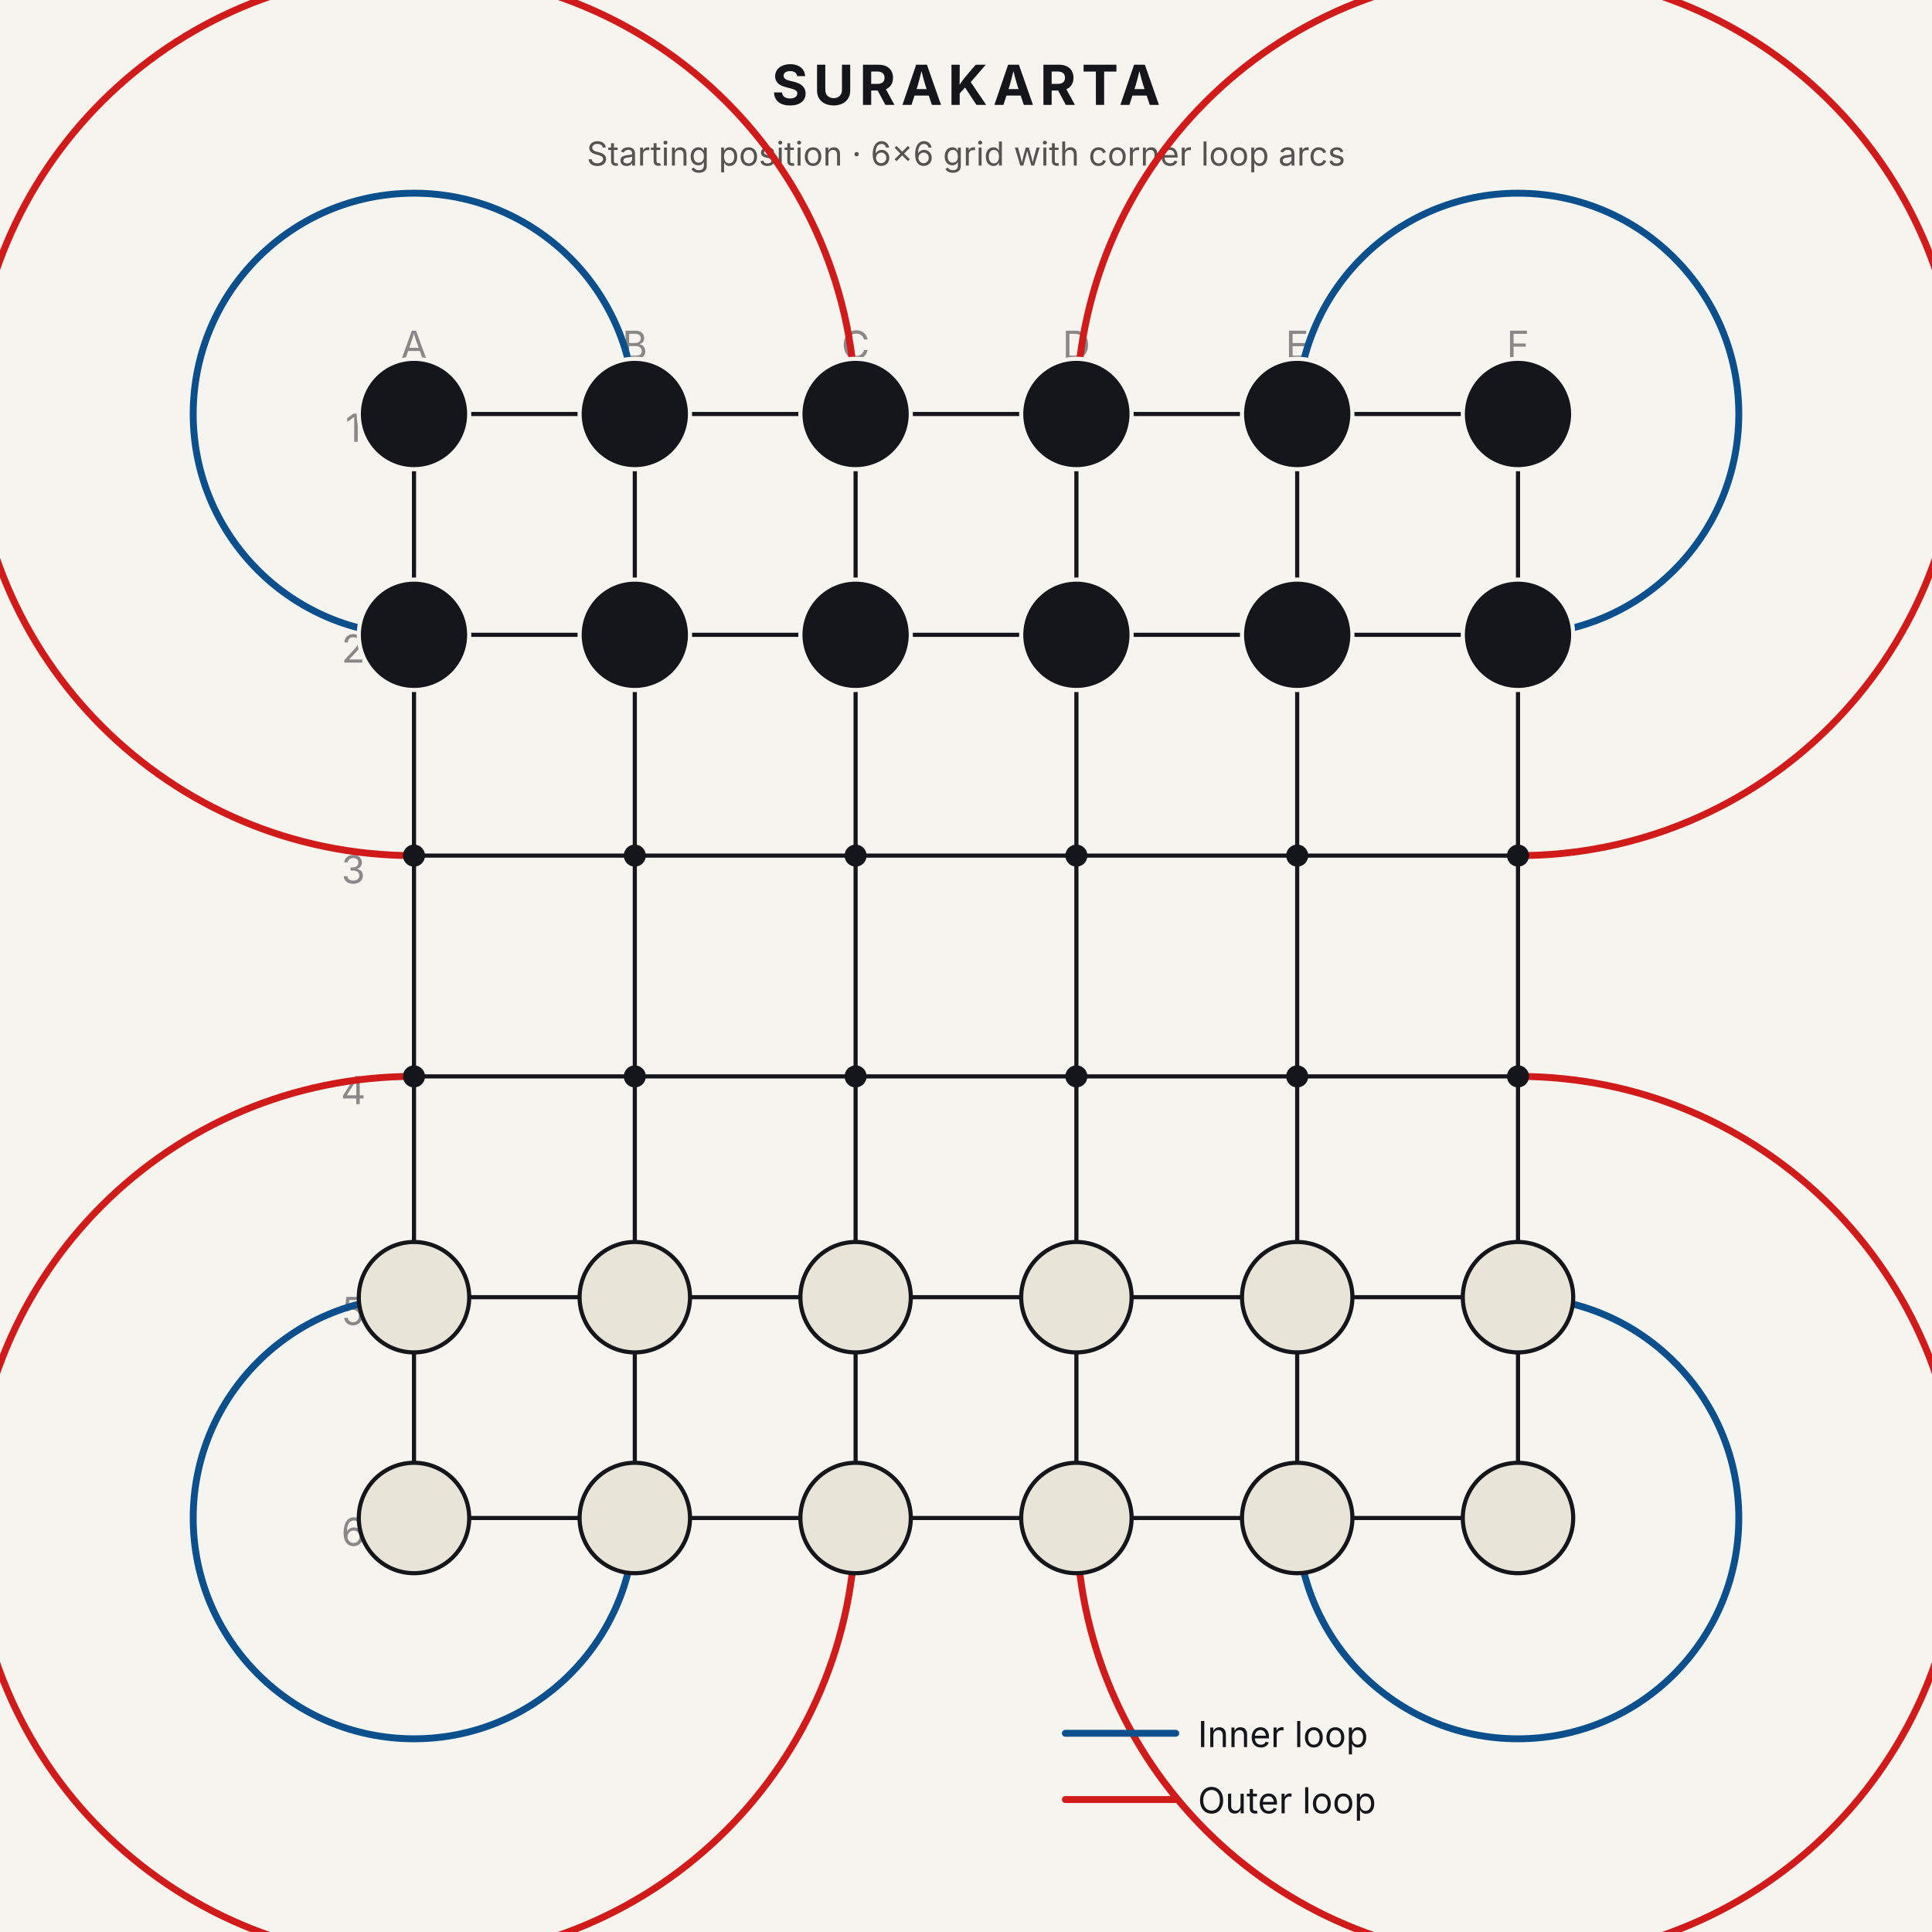
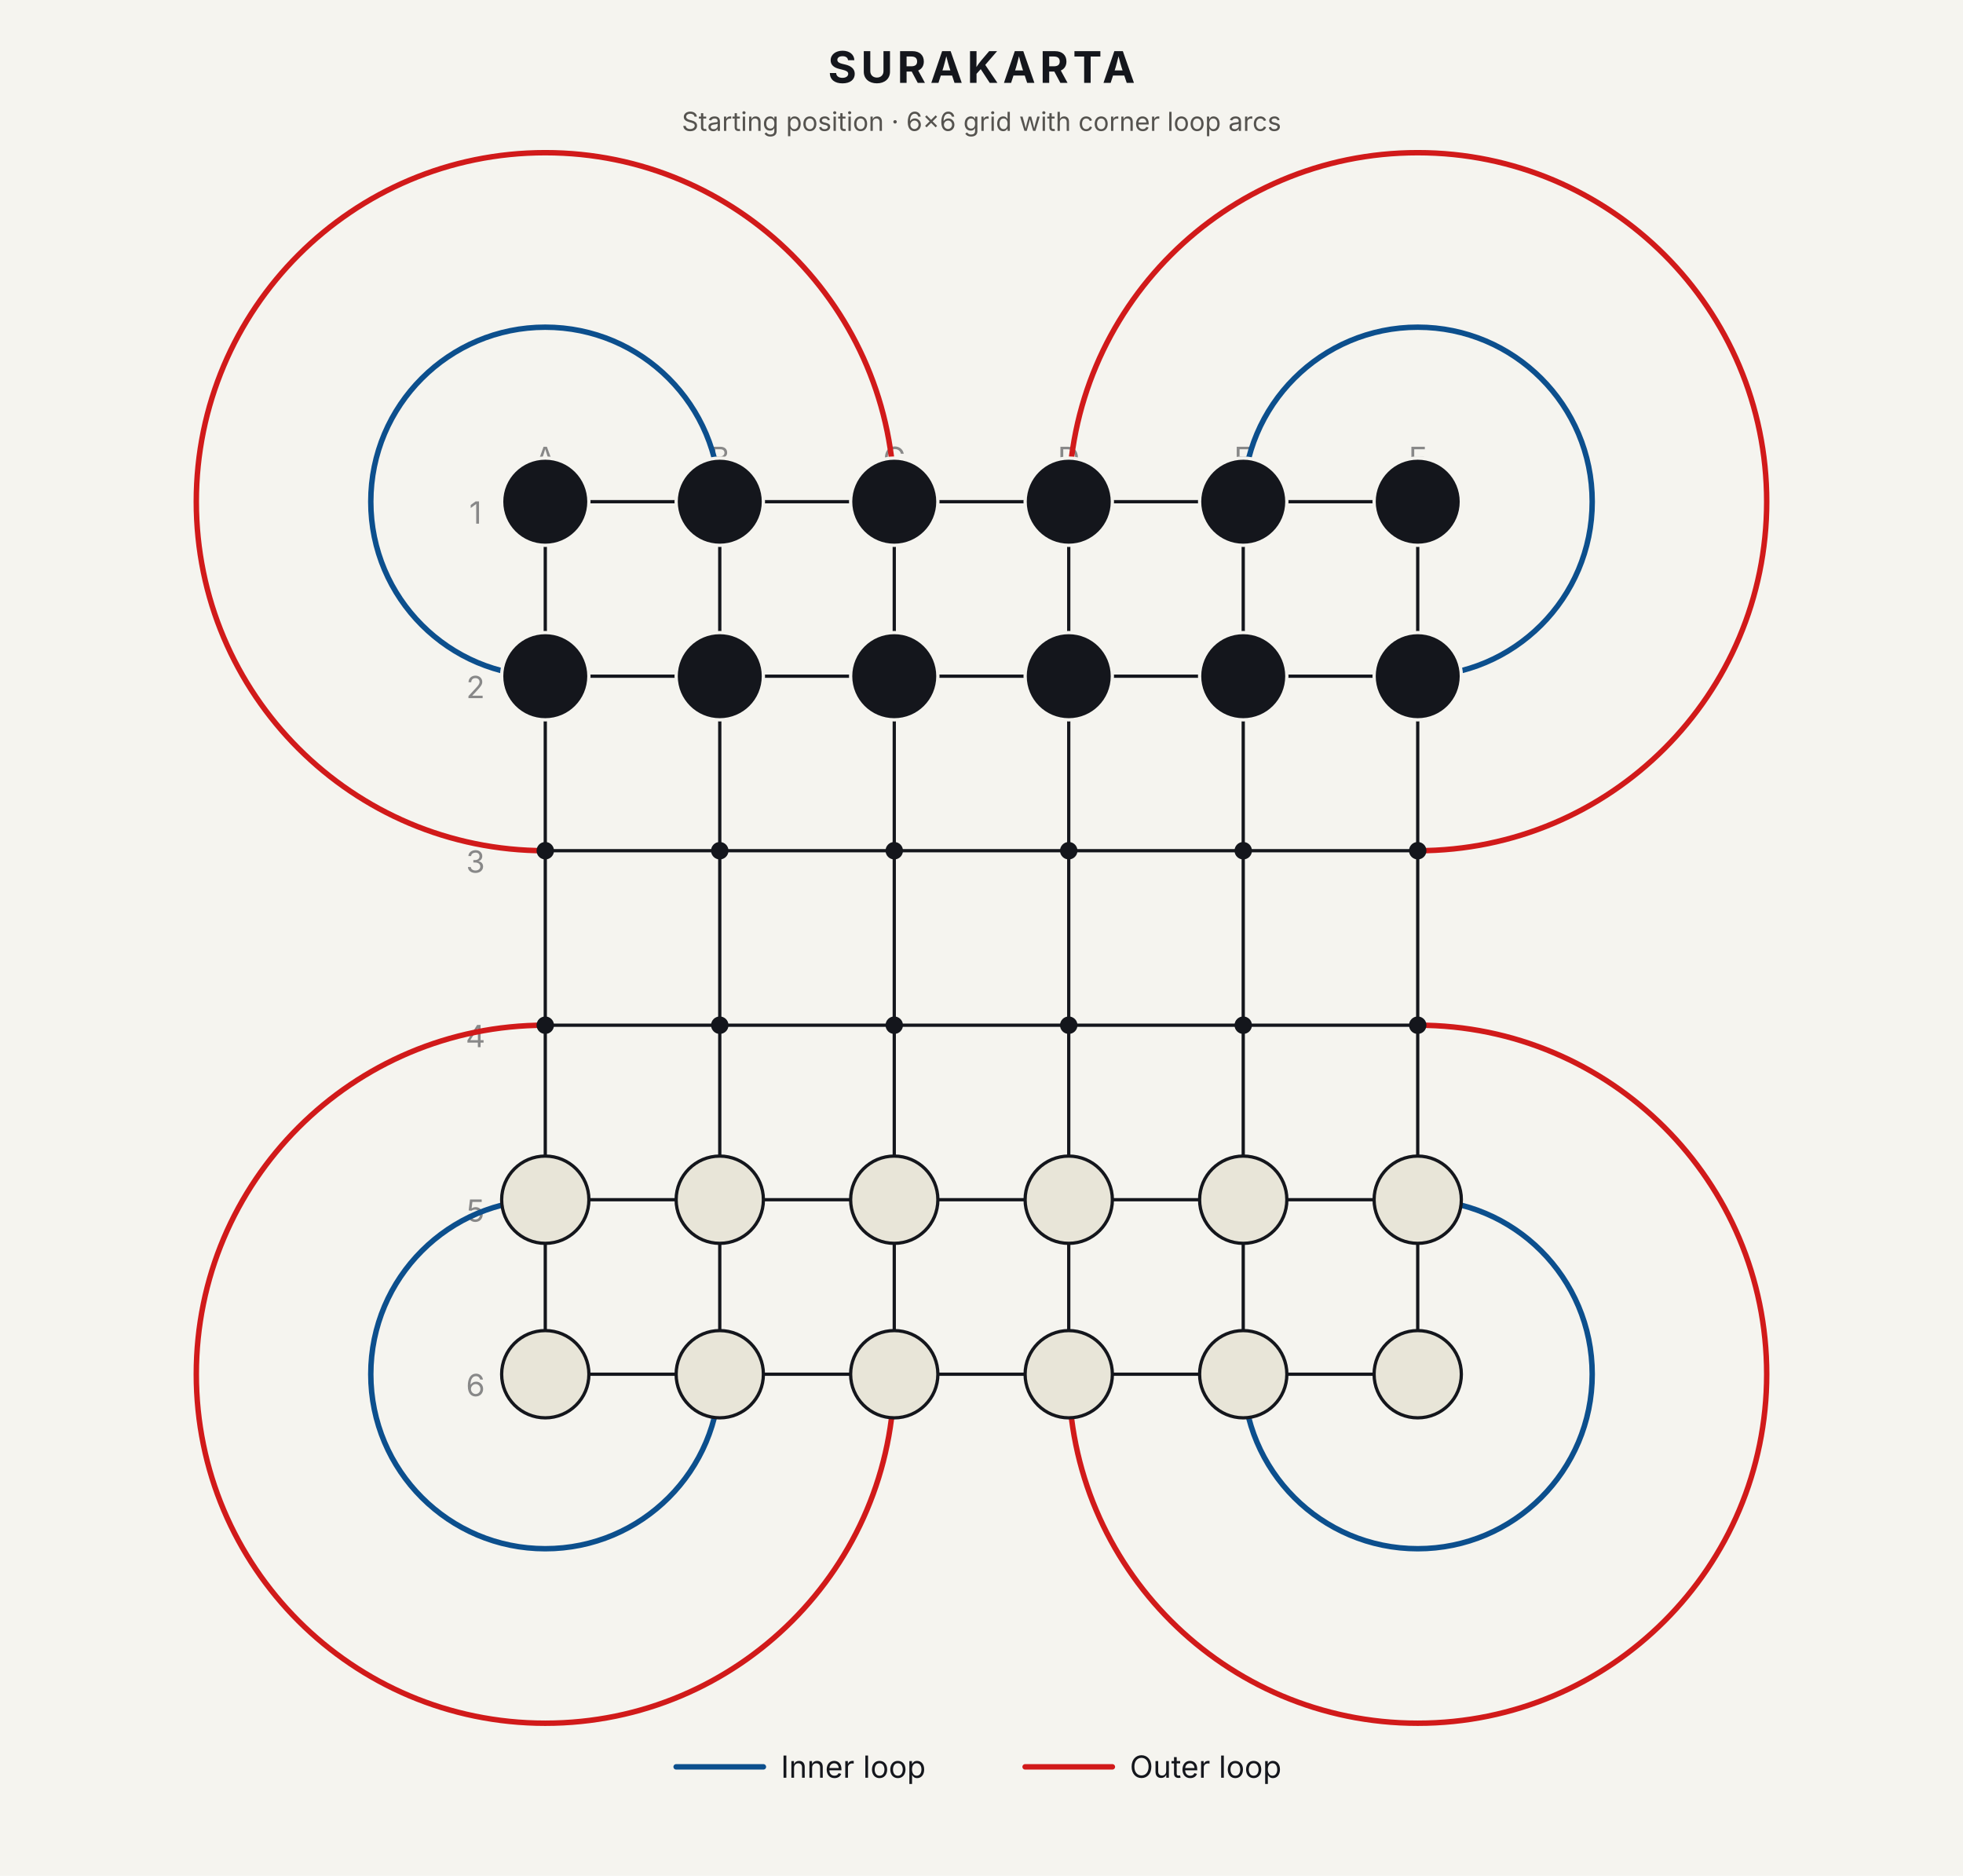
- <svg xmlns="http://www.w3.org/2000/svg" viewBox="0 0 700 700" width="700" height="700">
-   <rect width="700" height="700" fill="#f5f4ef" />
-   <text x="350" y="38" font-family="'Inter Tight',Inter,sans-serif" font-size="20" font-weight="700" text-anchor="middle" fill="#14161c" letter-spacing="2">SURAKARTA</text>
-   <text x="350" y="60" font-family="Inter,sans-serif" font-size="12" text-anchor="middle" fill="#55534f">Starting position · 6×6 grid with corner loop arcs</text>
-   <text x="150" y="130" text-anchor="middle" font-family="Inter,sans-serif" font-size="14" fill="#888">A</text>
-   <text x="230" y="130" text-anchor="middle" font-family="Inter,sans-serif" font-size="14" fill="#888">B</text>
-   <text x="310" y="130" text-anchor="middle" font-family="Inter,sans-serif" font-size="14" fill="#888">C</text>
-   <text x="390" y="130" text-anchor="middle" font-family="Inter,sans-serif" font-size="14" fill="#888">D</text>
-   <text x="470" y="130" text-anchor="middle" font-family="Inter,sans-serif" font-size="14" fill="#888">E</text>
-   <text x="550" y="130" text-anchor="middle" font-family="Inter,sans-serif" font-size="14" fill="#888">F</text>
-   <text x="128" y="155" text-anchor="middle" dominant-baseline="middle" font-family="Inter,sans-serif" font-size="14" fill="#888">1</text>
-   <text x="128" y="235" text-anchor="middle" dominant-baseline="middle" font-family="Inter,sans-serif" font-size="14" fill="#888">2</text>
-   <text x="128" y="315" text-anchor="middle" dominant-baseline="middle" font-family="Inter,sans-serif" font-size="14" fill="#888">3</text>
-   <text x="128" y="395" text-anchor="middle" dominant-baseline="middle" font-family="Inter,sans-serif" font-size="14" fill="#888">4</text>
-   <text x="128" y="475" text-anchor="middle" dominant-baseline="middle" font-family="Inter,sans-serif" font-size="14" fill="#888">5</text>
-   <text x="128" y="555" text-anchor="middle" dominant-baseline="middle" font-family="Inter,sans-serif" font-size="14" fill="#888">6</text>
-   <line x1="150" y1="150" x2="550" y2="150" stroke="#14161c" stroke-width="1.5" />
-   <line x1="150" y1="230" x2="550" y2="230" stroke="#14161c" stroke-width="1.5" />
-   <line x1="150" y1="310" x2="550" y2="310" stroke="#14161c" stroke-width="1.5" />
-   <line x1="150" y1="390" x2="550" y2="390" stroke="#14161c" stroke-width="1.5" />
-   <line x1="150" y1="470" x2="550" y2="470" stroke="#14161c" stroke-width="1.5" />
-   <line x1="150" y1="550" x2="550" y2="550" stroke="#14161c" stroke-width="1.5" />
-   <line x1="150" y1="150" x2="150" y2="550" stroke="#14161c" stroke-width="1.5" />
-   <line x1="230" y1="150" x2="230" y2="550" stroke="#14161c" stroke-width="1.5" />
-   <line x1="310" y1="150" x2="310" y2="550" stroke="#14161c" stroke-width="1.5" />
-   <line x1="390" y1="150" x2="390" y2="550" stroke="#14161c" stroke-width="1.5" />
-   <line x1="470" y1="150" x2="470" y2="550" stroke="#14161c" stroke-width="1.5" />
-   <line x1="550" y1="150" x2="550" y2="550" stroke="#14161c" stroke-width="1.5" />
-   <path d="M 230,150 A 80,80 0 1,0 150,230" fill="none" stroke="#0c4f8d" stroke-width="2.5" stroke-linecap="round" />
-   <path d="M 470,150 A 80,80 0 1,1 550,230" fill="none" stroke="#0c4f8d" stroke-width="2.5" stroke-linecap="round" />
-   <path d="M 150,470 A 80,80 0 1,0 230,550" fill="none" stroke="#0c4f8d" stroke-width="2.5" stroke-linecap="round" />
-   <path d="M 550,470 A 80,80 0 1,1 470,550" fill="none" stroke="#0c4f8d" stroke-width="2.5" stroke-linecap="round" />
-   <path d="M 310,150 A 160,160 0 1,0 150,310" fill="none" stroke="#d11a1a" stroke-width="2.5" stroke-linecap="round" />
-   <path d="M 390,150 A 160,160 0 1,1 550,310" fill="none" stroke="#d11a1a" stroke-width="2.5" stroke-linecap="round" />
-   <path d="M 150,390 A 160,160 0 1,0 310,550" fill="none" stroke="#d11a1a" stroke-width="2.5" stroke-linecap="round" />
-   <path d="M 550,390 A 160,160 0 1,1 390,550" fill="none" stroke="#d11a1a" stroke-width="2.5" stroke-linecap="round" />
-   <circle cx="150" cy="150" r="20" fill="#14161c" stroke="#f5f4ef" stroke-width="1.5" />
-   <circle cx="230" cy="150" r="20" fill="#14161c" stroke="#f5f4ef" stroke-width="1.5" />
-   <circle cx="310" cy="150" r="20" fill="#14161c" stroke="#f5f4ef" stroke-width="1.5" />
-   <circle cx="390" cy="150" r="20" fill="#14161c" stroke="#f5f4ef" stroke-width="1.5" />
-   <circle cx="470" cy="150" r="20" fill="#14161c" stroke="#f5f4ef" stroke-width="1.5" />
-   <circle cx="550" cy="150" r="20" fill="#14161c" stroke="#f5f4ef" stroke-width="1.5" />
-   <circle cx="150" cy="230" r="20" fill="#14161c" stroke="#f5f4ef" stroke-width="1.5" />
-   <circle cx="230" cy="230" r="20" fill="#14161c" stroke="#f5f4ef" stroke-width="1.5" />
-   <circle cx="310" cy="230" r="20" fill="#14161c" stroke="#f5f4ef" stroke-width="1.5" />
-   <circle cx="390" cy="230" r="20" fill="#14161c" stroke="#f5f4ef" stroke-width="1.5" />
-   <circle cx="470" cy="230" r="20" fill="#14161c" stroke="#f5f4ef" stroke-width="1.5" />
-   <circle cx="550" cy="230" r="20" fill="#14161c" stroke="#f5f4ef" stroke-width="1.5" />
-   <circle cx="150" cy="310" r="4" fill="#14161c" />
-   <circle cx="230" cy="310" r="4" fill="#14161c" />
-   <circle cx="310" cy="310" r="4" fill="#14161c" />
-   <circle cx="390" cy="310" r="4" fill="#14161c" />
-   <circle cx="470" cy="310" r="4" fill="#14161c" />
-   <circle cx="550" cy="310" r="4" fill="#14161c" />
-   <circle cx="150" cy="390" r="4" fill="#14161c" />
-   <circle cx="230" cy="390" r="4" fill="#14161c" />
-   <circle cx="310" cy="390" r="4" fill="#14161c" />
-   <circle cx="390" cy="390" r="4" fill="#14161c" />
-   <circle cx="470" cy="390" r="4" fill="#14161c" />
-   <circle cx="550" cy="390" r="4" fill="#14161c" />
-   <circle cx="150" cy="470" r="20" fill="#e8e5d8" stroke="#14161c" stroke-width="1.5" />
-   <circle cx="230" cy="470" r="20" fill="#e8e5d8" stroke="#14161c" stroke-width="1.5" />
-   <circle cx="310" cy="470" r="20" fill="#e8e5d8" stroke="#14161c" stroke-width="1.5" />
-   <circle cx="390" cy="470" r="20" fill="#e8e5d8" stroke="#14161c" stroke-width="1.5" />
-   <circle cx="470" cy="470" r="20" fill="#e8e5d8" stroke="#14161c" stroke-width="1.5" />
-   <circle cx="550" cy="470" r="20" fill="#e8e5d8" stroke="#14161c" stroke-width="1.5" />
-   <circle cx="150" cy="550" r="20" fill="#e8e5d8" stroke="#14161c" stroke-width="1.5" />
-   <circle cx="230" cy="550" r="20" fill="#e8e5d8" stroke="#14161c" stroke-width="1.5" />
-   <circle cx="310" cy="550" r="20" fill="#e8e5d8" stroke="#14161c" stroke-width="1.5" />
-   <circle cx="390" cy="550" r="20" fill="#e8e5d8" stroke="#14161c" stroke-width="1.5" />
-   <circle cx="470" cy="550" r="20" fill="#e8e5d8" stroke="#14161c" stroke-width="1.5" />
-   <circle cx="550" cy="550" r="20" fill="#e8e5d8" stroke="#14161c" stroke-width="1.5" />
-   <line x1="386" y1="628" x2="426" y2="628" stroke="#0c4f8d" stroke-width="2.5" stroke-linecap="round" />
-   <text x="434" y="633" font-family="Inter,sans-serif" font-size="13" fill="#14161c">Inner loop</text>
-   <line x1="386" y1="652" x2="426" y2="652" stroke="#d11a1a" stroke-width="2.5" stroke-linecap="round" />
-   <text x="434" y="657" font-family="Inter,sans-serif" font-size="13" fill="#14161c">Outer loop</text>
+ <svg xmlns="http://www.w3.org/2000/svg" viewBox="0 0 900 860" width="900" height="860">
+   <rect width="900" height="860" fill="#f5f4ef" />
+   <text x="450" y="38" font-family="'Inter Tight',Inter,sans-serif" font-size="20" font-weight="700" text-anchor="middle" fill="#14161c" letter-spacing="2">SURAKARTA</text>
+   <text x="450" y="60" font-family="Inter,sans-serif" font-size="12" text-anchor="middle" fill="#55534f">Starting position · 6×6 grid with corner loop arcs</text>
+   <text x="250" y="215" text-anchor="middle" font-family="Inter,sans-serif" font-size="14" fill="#888">A</text>
+   <text x="330" y="215" text-anchor="middle" font-family="Inter,sans-serif" font-size="14" fill="#888">B</text>
+   <text x="410" y="215" text-anchor="middle" font-family="Inter,sans-serif" font-size="14" fill="#888">C</text>
+   <text x="490" y="215" text-anchor="middle" font-family="Inter,sans-serif" font-size="14" fill="#888">D</text>
+   <text x="570" y="215" text-anchor="middle" font-family="Inter,sans-serif" font-size="14" fill="#888">E</text>
+   <text x="650" y="215" text-anchor="middle" font-family="Inter,sans-serif" font-size="14" fill="#888">F</text>
+   <text x="218" y="235" text-anchor="middle" dominant-baseline="middle" font-family="Inter,sans-serif" font-size="14" fill="#888">1</text>
+   <text x="218" y="315" text-anchor="middle" dominant-baseline="middle" font-family="Inter,sans-serif" font-size="14" fill="#888">2</text>
+   <text x="218" y="395" text-anchor="middle" dominant-baseline="middle" font-family="Inter,sans-serif" font-size="14" fill="#888">3</text>
+   <text x="218" y="475" text-anchor="middle" dominant-baseline="middle" font-family="Inter,sans-serif" font-size="14" fill="#888">4</text>
+   <text x="218" y="555" text-anchor="middle" dominant-baseline="middle" font-family="Inter,sans-serif" font-size="14" fill="#888">5</text>
+   <text x="218" y="635" text-anchor="middle" dominant-baseline="middle" font-family="Inter,sans-serif" font-size="14" fill="#888">6</text>
+   <line x1="250" y1="230" x2="650" y2="230" stroke="#14161c" stroke-width="1.5" />
+   <line x1="250" y1="310" x2="650" y2="310" stroke="#14161c" stroke-width="1.5" />
+   <line x1="250" y1="390" x2="650" y2="390" stroke="#14161c" stroke-width="1.5" />
+   <line x1="250" y1="470" x2="650" y2="470" stroke="#14161c" stroke-width="1.5" />
+   <line x1="250" y1="550" x2="650" y2="550" stroke="#14161c" stroke-width="1.5" />
+   <line x1="250" y1="630" x2="650" y2="630" stroke="#14161c" stroke-width="1.5" />
+   <line x1="250" y1="230" x2="250" y2="630" stroke="#14161c" stroke-width="1.5" />
+   <line x1="330" y1="230" x2="330" y2="630" stroke="#14161c" stroke-width="1.5" />
+   <line x1="410" y1="230" x2="410" y2="630" stroke="#14161c" stroke-width="1.5" />
+   <line x1="490" y1="230" x2="490" y2="630" stroke="#14161c" stroke-width="1.5" />
+   <line x1="570" y1="230" x2="570" y2="630" stroke="#14161c" stroke-width="1.5" />
+   <line x1="650" y1="230" x2="650" y2="630" stroke="#14161c" stroke-width="1.5" />
+   <path d="M 330,230 A 80,80 0 1,0 250,310" fill="none" stroke="#0c4f8d" stroke-width="2.5" stroke-linecap="round" />
+   <path d="M 570,230 A 80,80 0 1,1 650,310" fill="none" stroke="#0c4f8d" stroke-width="2.5" stroke-linecap="round" />
+   <path d="M 250,550 A 80,80 0 1,0 330,630" fill="none" stroke="#0c4f8d" stroke-width="2.5" stroke-linecap="round" />
+   <path d="M 650,550 A 80,80 0 1,1 570,630" fill="none" stroke="#0c4f8d" stroke-width="2.5" stroke-linecap="round" />
+   <path d="M 410,230 A 160,160 0 1,0 250,390" fill="none" stroke="#d11a1a" stroke-width="2.5" stroke-linecap="round" />
+   <path d="M 490,230 A 160,160 0 1,1 650,390" fill="none" stroke="#d11a1a" stroke-width="2.5" stroke-linecap="round" />
+   <path d="M 250,470 A 160,160 0 1,0 410,630" fill="none" stroke="#d11a1a" stroke-width="2.5" stroke-linecap="round" />
+   <path d="M 650,470 A 160,160 0 1,1 490,630" fill="none" stroke="#d11a1a" stroke-width="2.5" stroke-linecap="round" />
+   <circle cx="250" cy="230" r="20" fill="#14161c" stroke="#f5f4ef" stroke-width="1.5" />
+   <circle cx="330" cy="230" r="20" fill="#14161c" stroke="#f5f4ef" stroke-width="1.5" />
+   <circle cx="410" cy="230" r="20" fill="#14161c" stroke="#f5f4ef" stroke-width="1.5" />
+   <circle cx="490" cy="230" r="20" fill="#14161c" stroke="#f5f4ef" stroke-width="1.5" />
+   <circle cx="570" cy="230" r="20" fill="#14161c" stroke="#f5f4ef" stroke-width="1.5" />
+   <circle cx="650" cy="230" r="20" fill="#14161c" stroke="#f5f4ef" stroke-width="1.5" />
+   <circle cx="250" cy="310" r="20" fill="#14161c" stroke="#f5f4ef" stroke-width="1.5" />
+   <circle cx="330" cy="310" r="20" fill="#14161c" stroke="#f5f4ef" stroke-width="1.5" />
+   <circle cx="410" cy="310" r="20" fill="#14161c" stroke="#f5f4ef" stroke-width="1.5" />
+   <circle cx="490" cy="310" r="20" fill="#14161c" stroke="#f5f4ef" stroke-width="1.5" />
+   <circle cx="570" cy="310" r="20" fill="#14161c" stroke="#f5f4ef" stroke-width="1.5" />
+   <circle cx="650" cy="310" r="20" fill="#14161c" stroke="#f5f4ef" stroke-width="1.5" />
+   <circle cx="250" cy="390" r="4" fill="#14161c" />
+   <circle cx="330" cy="390" r="4" fill="#14161c" />
+   <circle cx="410" cy="390" r="4" fill="#14161c" />
+   <circle cx="490" cy="390" r="4" fill="#14161c" />
+   <circle cx="570" cy="390" r="4" fill="#14161c" />
+   <circle cx="650" cy="390" r="4" fill="#14161c" />
+   <circle cx="250" cy="470" r="4" fill="#14161c" />
+   <circle cx="330" cy="470" r="4" fill="#14161c" />
+   <circle cx="410" cy="470" r="4" fill="#14161c" />
+   <circle cx="490" cy="470" r="4" fill="#14161c" />
+   <circle cx="570" cy="470" r="4" fill="#14161c" />
+   <circle cx="650" cy="470" r="4" fill="#14161c" />
+   <circle cx="250" cy="550" r="20" fill="#e8e5d8" stroke="#14161c" stroke-width="1.5" />
+   <circle cx="330" cy="550" r="20" fill="#e8e5d8" stroke="#14161c" stroke-width="1.5" />
+   <circle cx="410" cy="550" r="20" fill="#e8e5d8" stroke="#14161c" stroke-width="1.5" />
+   <circle cx="490" cy="550" r="20" fill="#e8e5d8" stroke="#14161c" stroke-width="1.5" />
+   <circle cx="570" cy="550" r="20" fill="#e8e5d8" stroke="#14161c" stroke-width="1.5" />
+   <circle cx="650" cy="550" r="20" fill="#e8e5d8" stroke="#14161c" stroke-width="1.5" />
+   <circle cx="250" cy="630" r="20" fill="#e8e5d8" stroke="#14161c" stroke-width="1.5" />
+   <circle cx="330" cy="630" r="20" fill="#e8e5d8" stroke="#14161c" stroke-width="1.5" />
+   <circle cx="410" cy="630" r="20" fill="#e8e5d8" stroke="#14161c" stroke-width="1.5" />
+   <circle cx="490" cy="630" r="20" fill="#e8e5d8" stroke="#14161c" stroke-width="1.5" />
+   <circle cx="570" cy="630" r="20" fill="#e8e5d8" stroke="#14161c" stroke-width="1.5" />
+   <circle cx="650" cy="630" r="20" fill="#e8e5d8" stroke="#14161c" stroke-width="1.5" />
+   <line x1="310" y1="810" x2="350" y2="810" stroke="#0c4f8d" stroke-width="2.5" stroke-linecap="round" />
+   <text x="358" y="815" font-family="Inter,sans-serif" font-size="14" fill="#14161c">Inner loop</text>
+   <line x1="470" y1="810" x2="510" y2="810" stroke="#d11a1a" stroke-width="2.5" stroke-linecap="round" />
+   <text x="518" y="815" font-family="Inter,sans-serif" font-size="14" fill="#14161c">Outer loop</text>
</svg>
